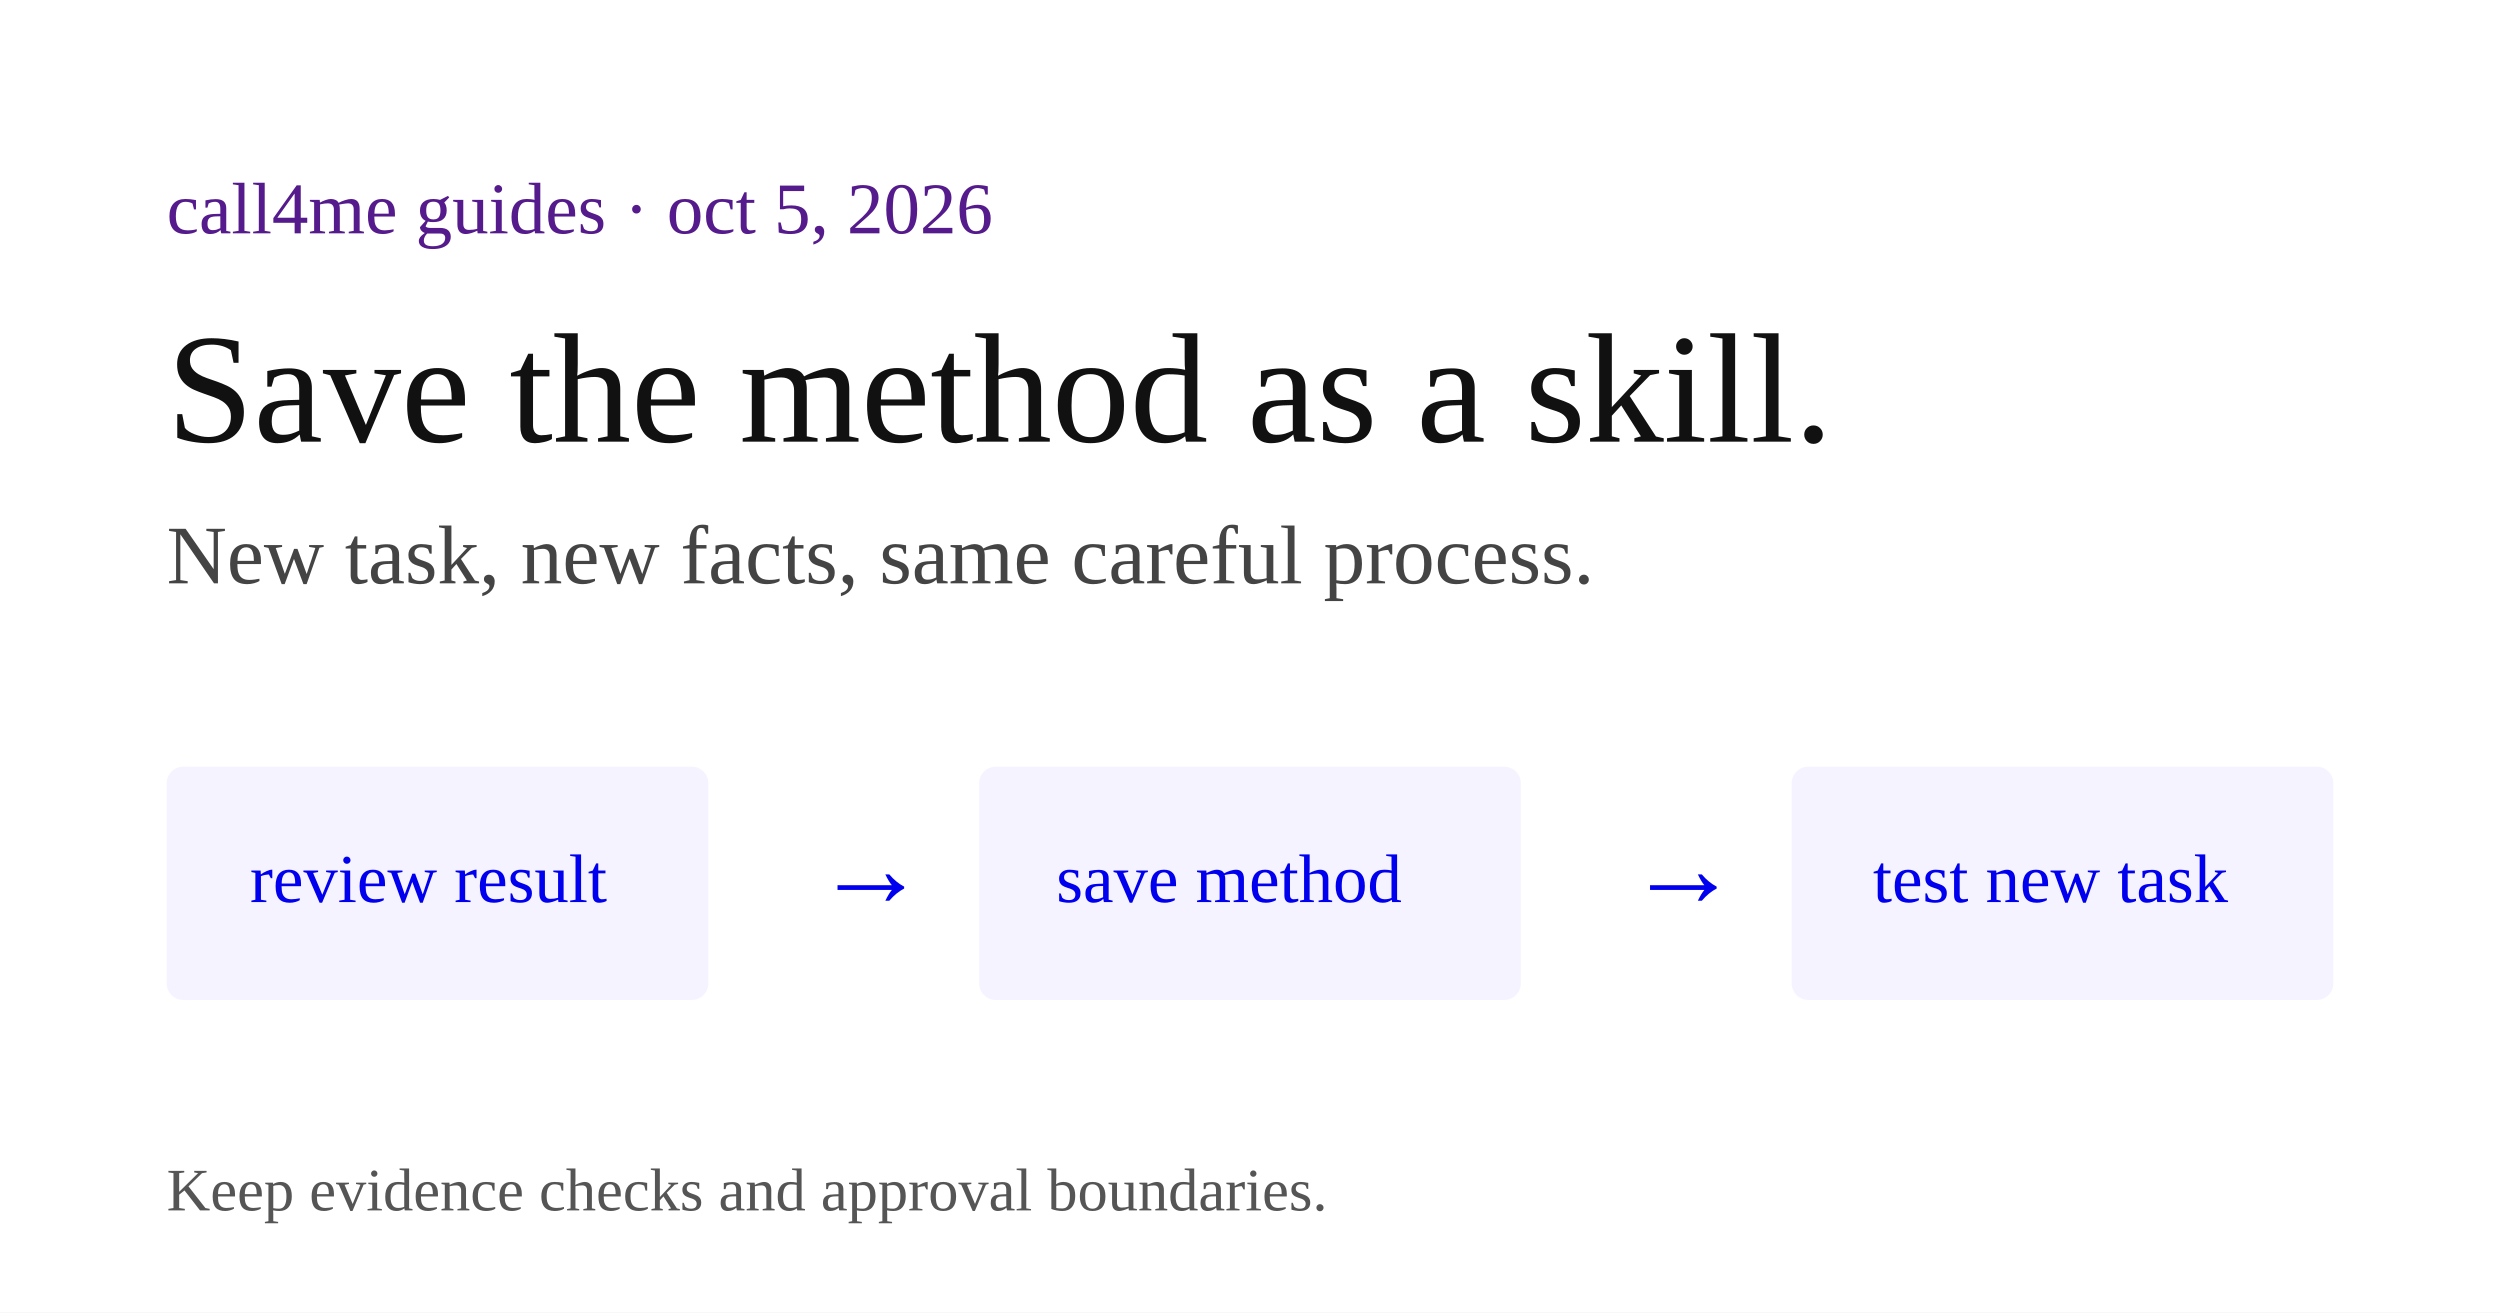
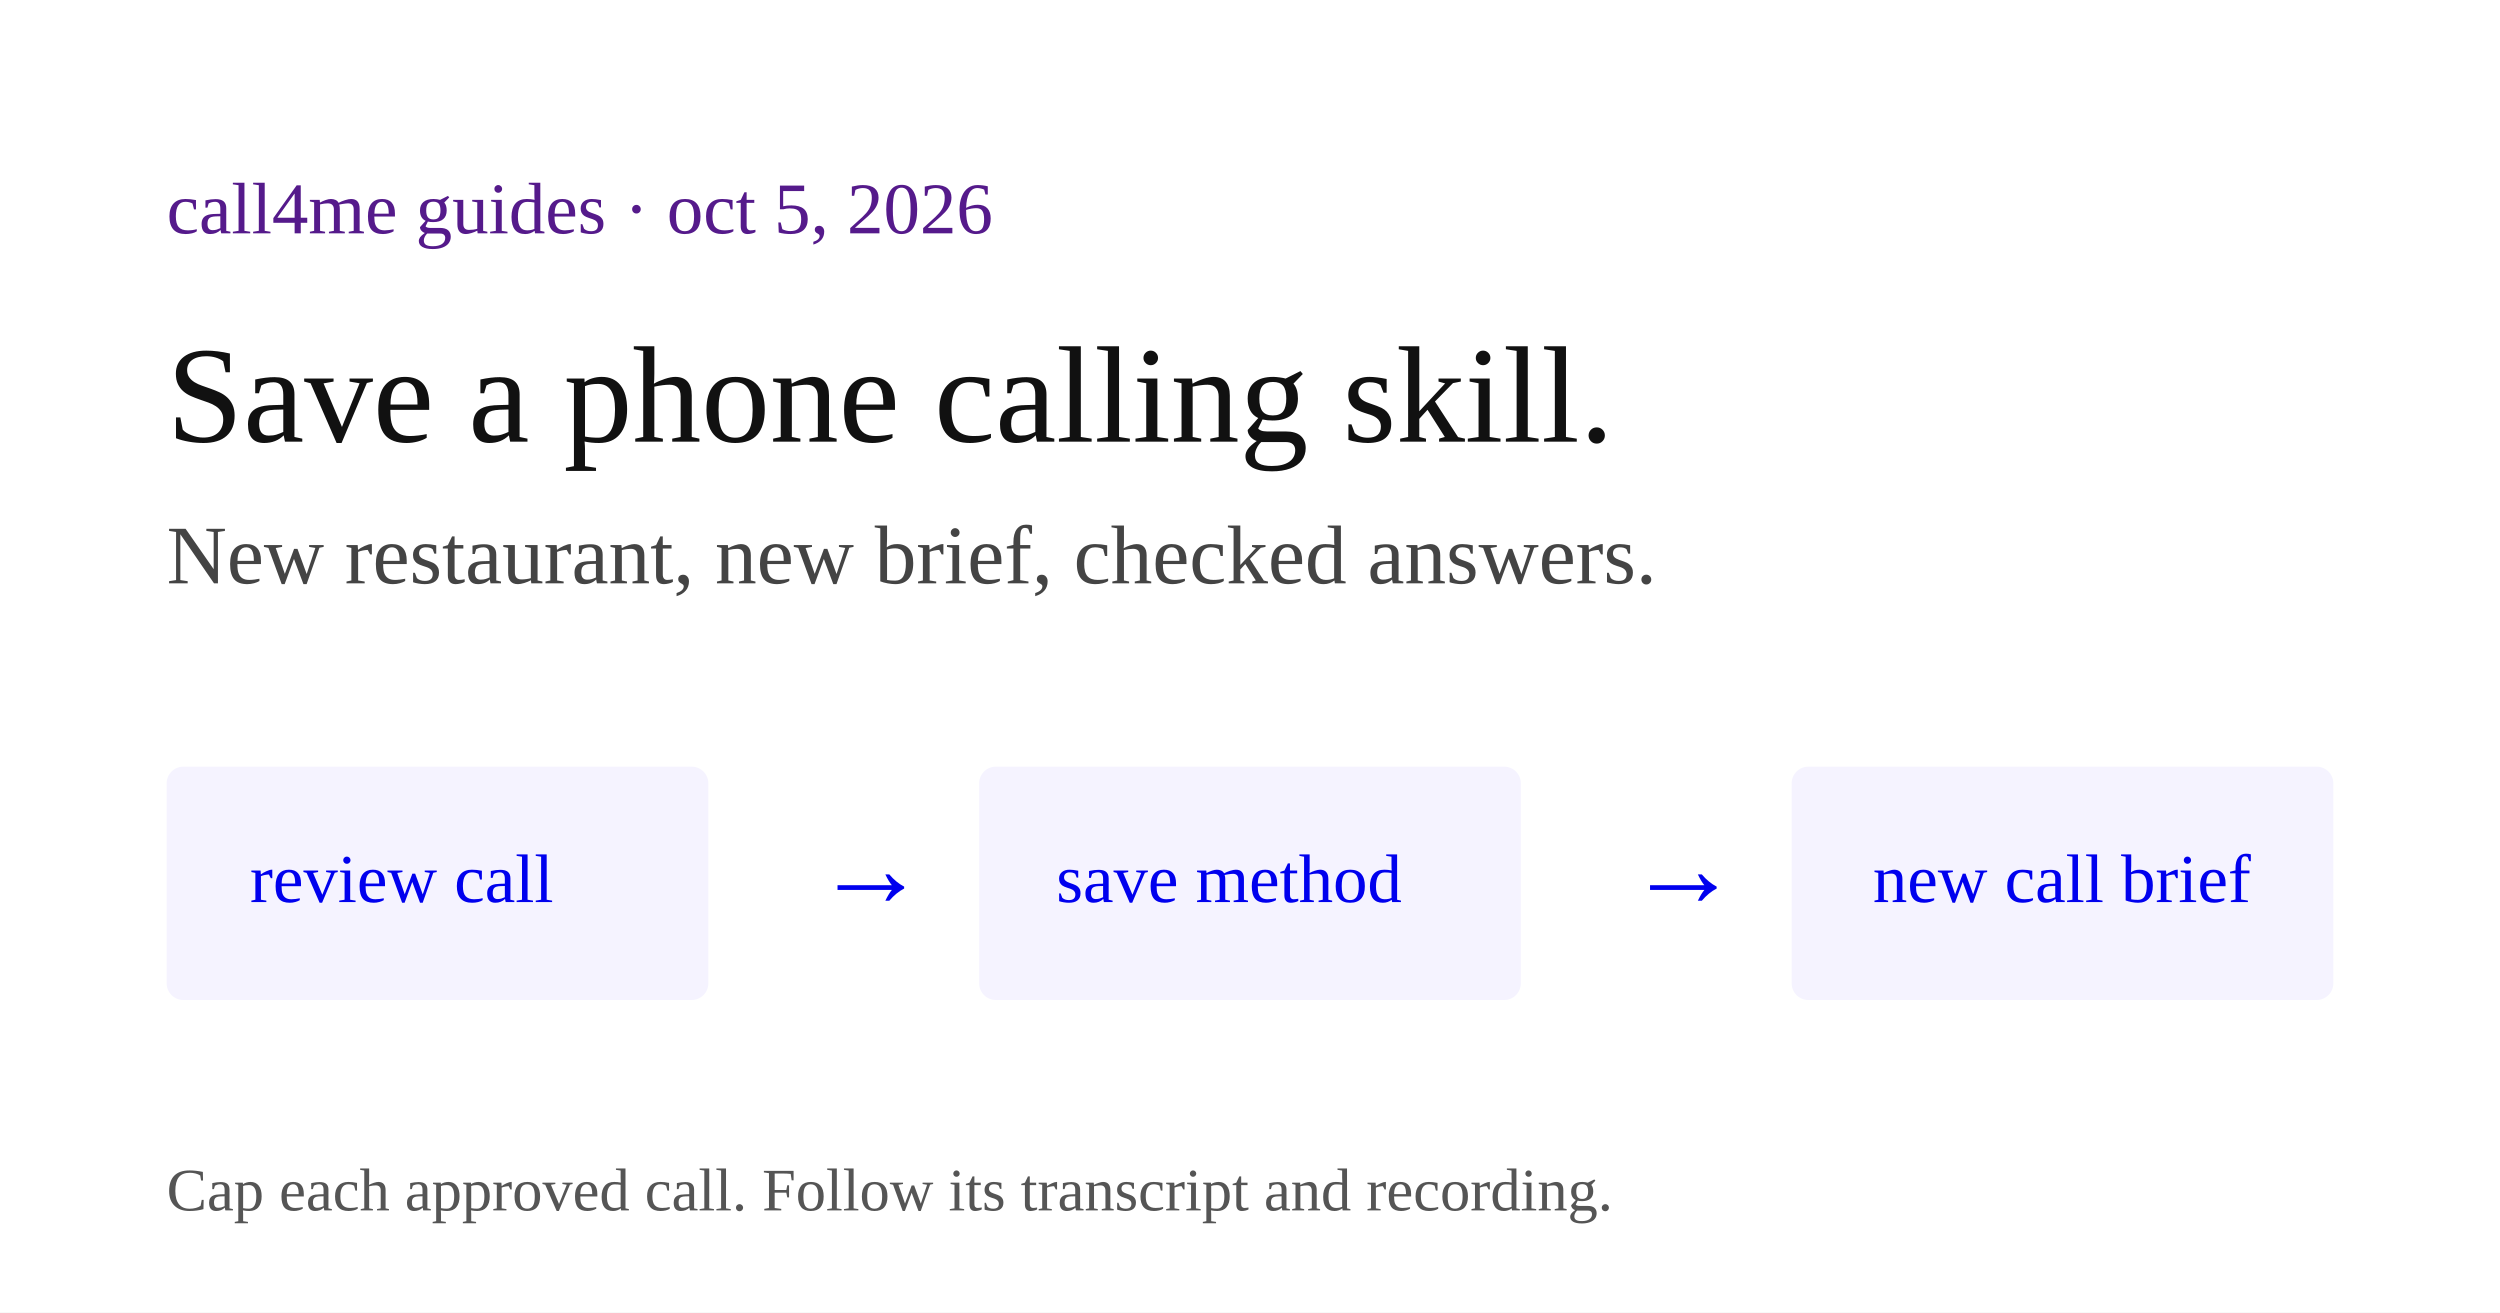
<svg xmlns="http://www.w3.org/2000/svg" width="1200" height="630" viewBox="0 0 1200 630" role="img" aria-labelledby="title desc">
  <rect width="1200" height="630" fill="#fff" />
  <text x="80" y="112" font-family="Times New Roman, Times, serif" font-size="35" fill="#551a8b">call4me guides · oct 5, 2026</text>
-   <text x="80" y="212" font-family="Times New Roman, Times, serif" font-size="75" fill="#111">Save the method as a skill.</text>
-   <text x="80" y="280" font-family="Times New Roman, Times, serif" font-size="40" fill="#444">New task, new facts, same careful process.</text>
+   <text x="80" y="212" font-family="Times New Roman, Times, serif" font-size="66" fill="#111">Save a phone calling skill.</text>
+   <text x="80" y="280" font-family="Times New Roman, Times, serif" font-size="40" fill="#444">New restaurant, new brief, checked answers.</text>
  <g font-family="Times New Roman, Times, serif" font-size="33" fill="#0000ee">
    <rect x="80" y="368" width="260" height="112" rx="8" fill="#f5f3ff" />
    <rect x="470" y="368" width="260" height="112" rx="8" fill="#f5f3ff" />
    <rect x="860" y="368" width="260" height="112" rx="8" fill="#f5f3ff" />
-     <text x="120" y="433">review result</text>
+     <text x="120" y="433">review call</text>
    <text x="507" y="433">save method</text>
-     <text x="899" y="433">test new task</text>
+     <text x="899" y="433">new call brief</text>
    <text x="391" y="435" font-size="54">→</text>
    <text x="781" y="435" font-size="54">→</text>
  </g>
-   <text x="80" y="581" font-family="Times New Roman, Times, serif" font-size="29" fill="#555">Keep evidence checks and approval boundaries.</text>
+   <text x="80" y="581" font-family="Times New Roman, Times, serif" font-size="29" fill="#555">Cap each approved call. Follow its transcript and recording.</text>
</svg>
